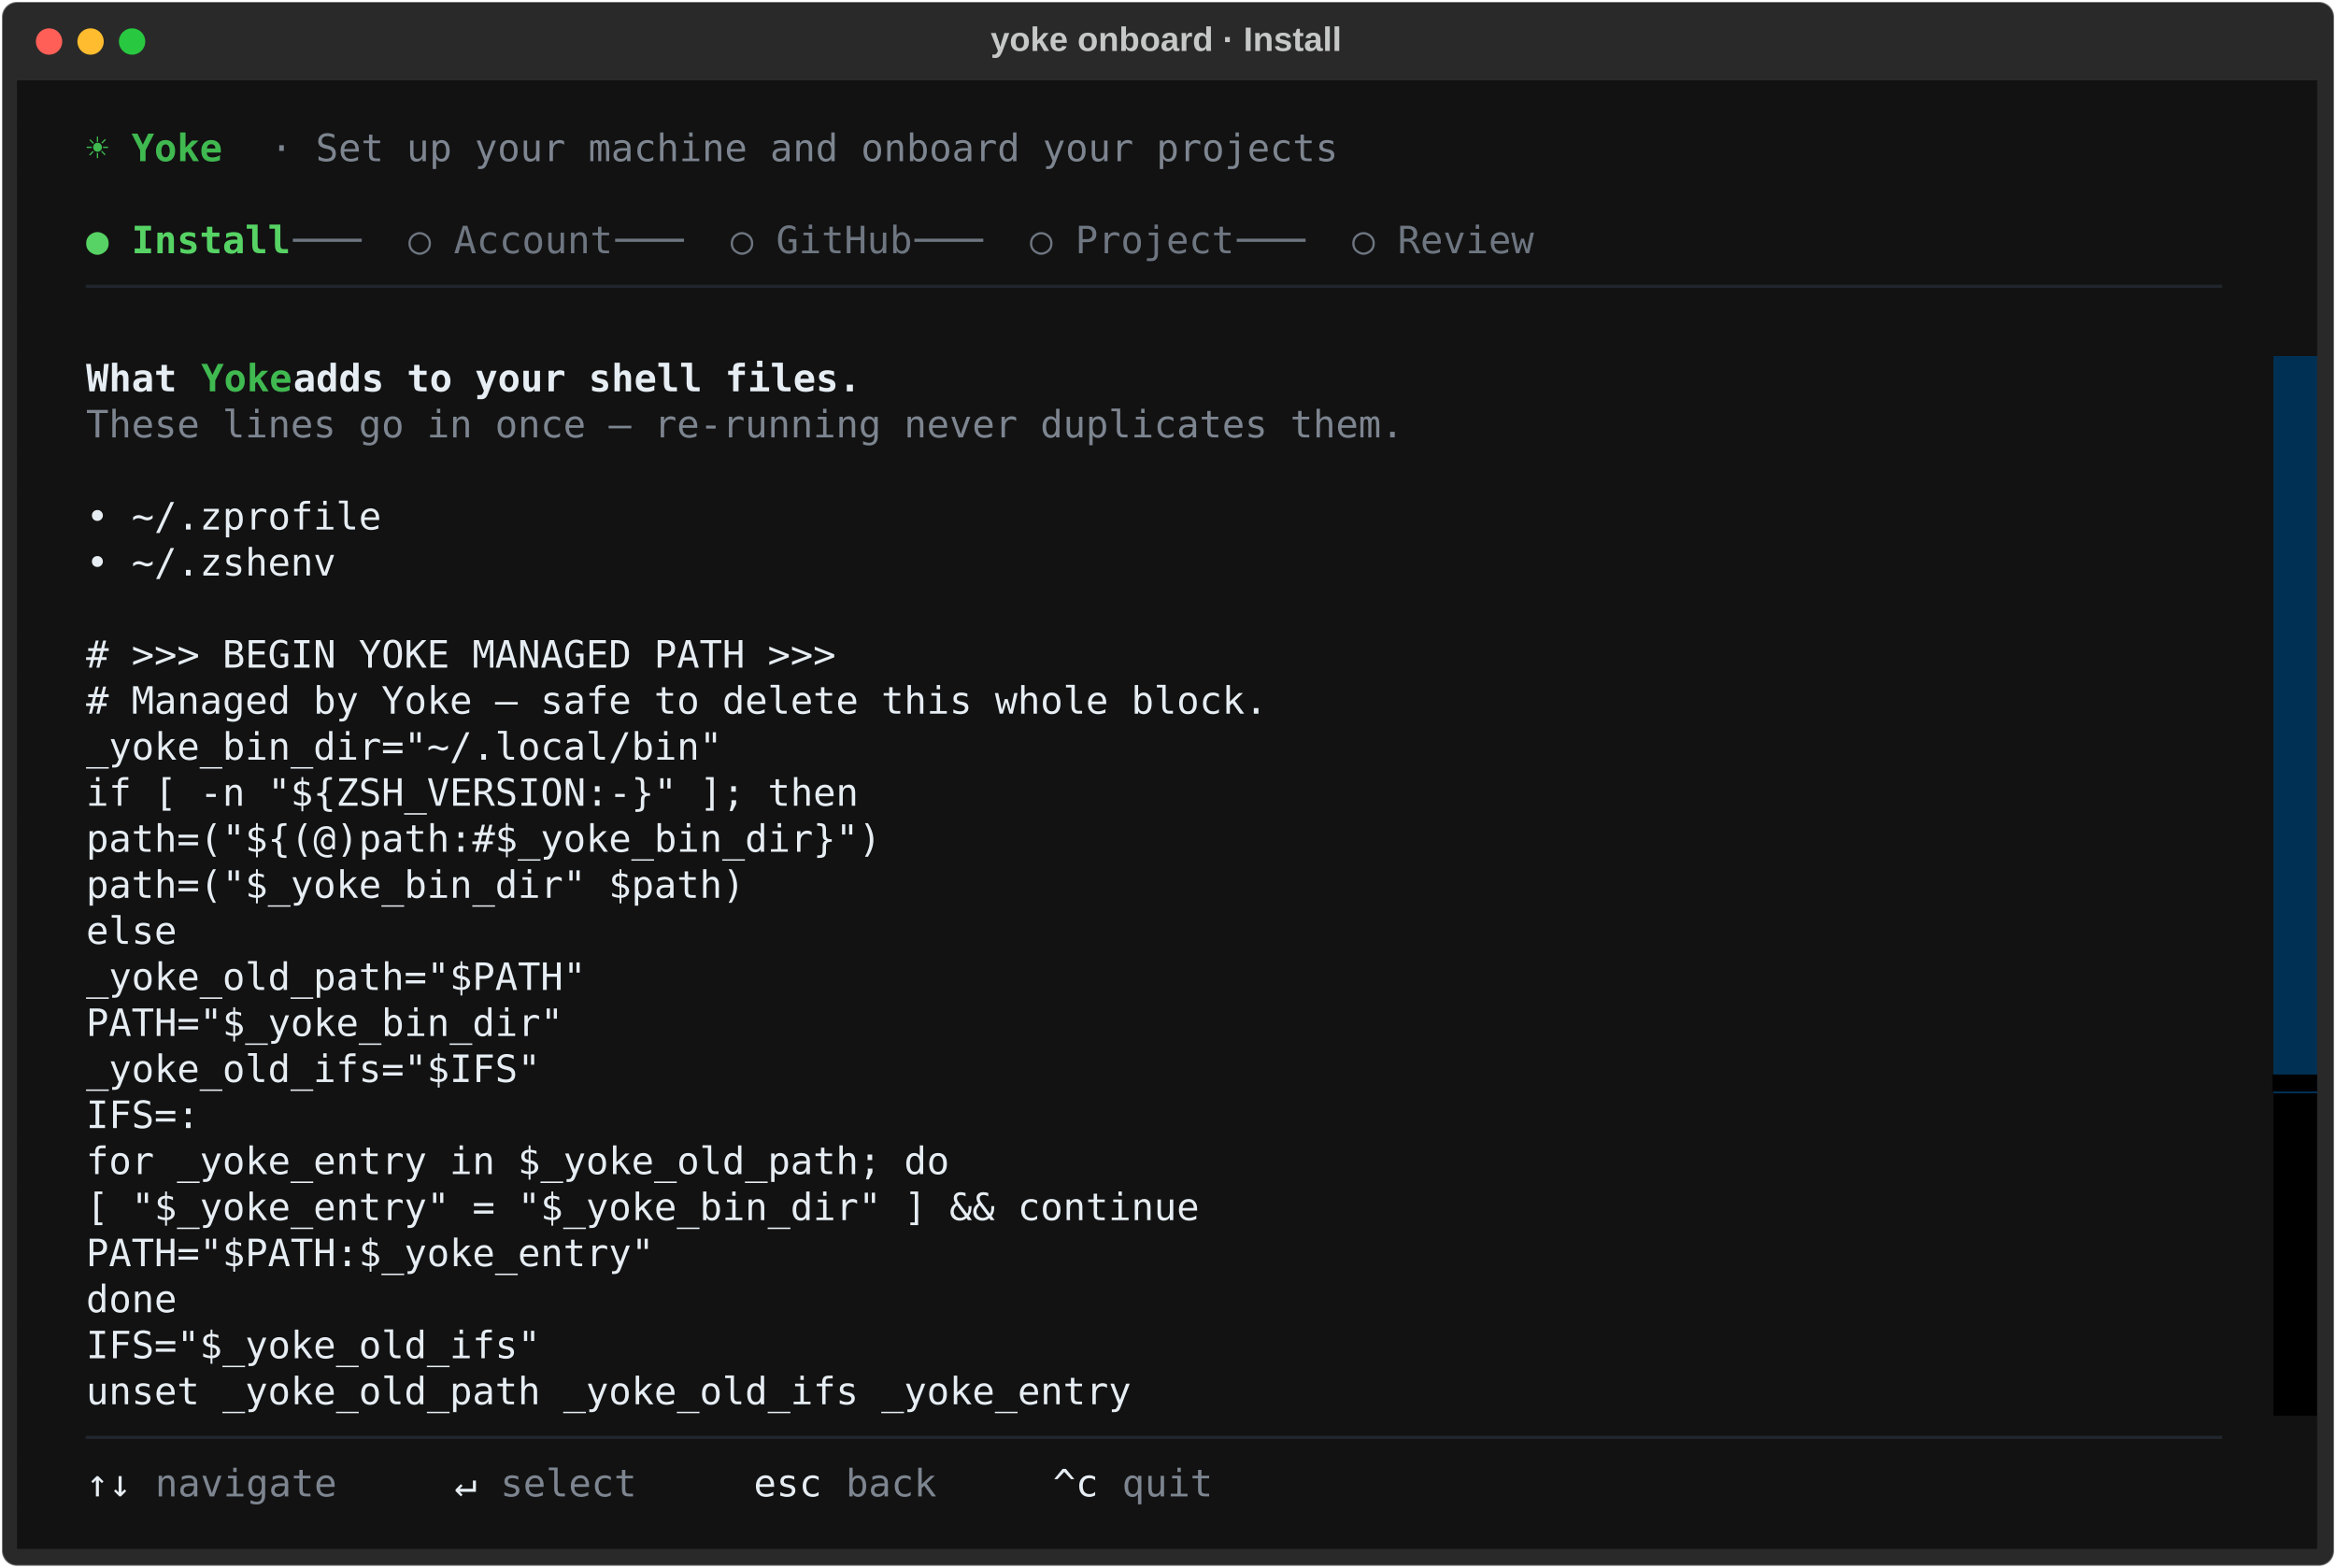
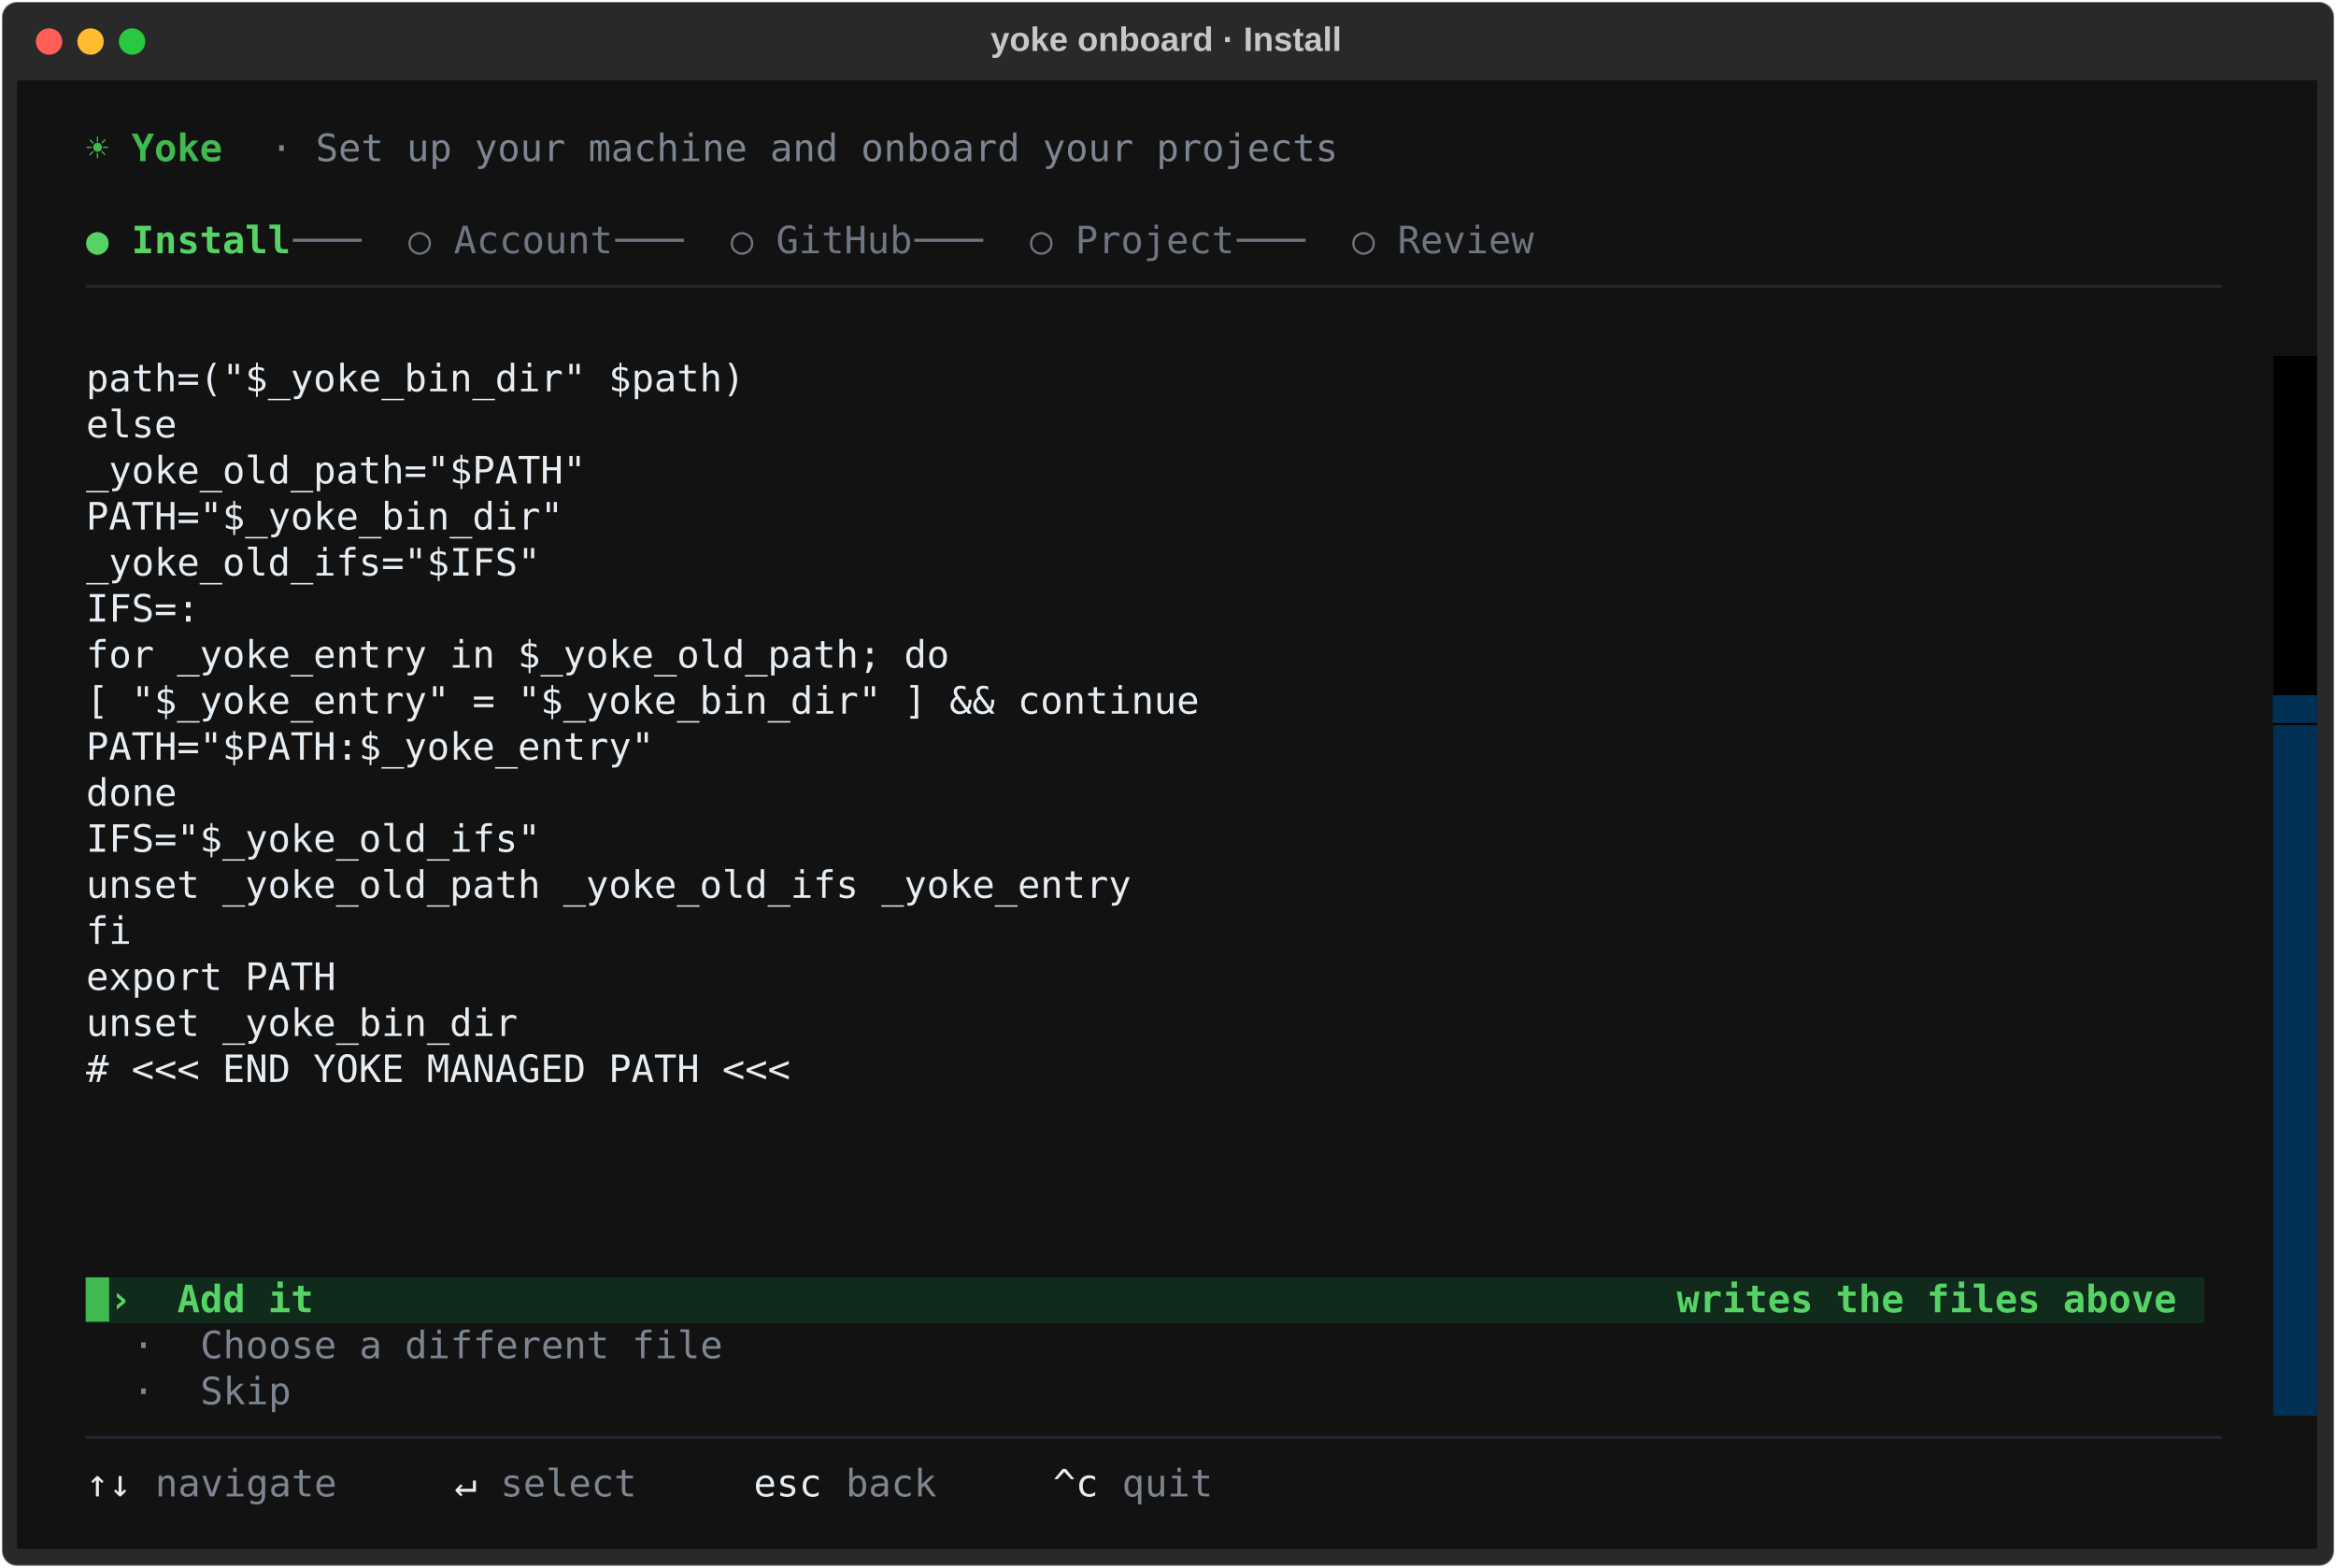
<svg xmlns="http://www.w3.org/2000/svg" class="rich-terminal" viewBox="0 0 1238 830.8">
  <style>

    @font-face {
        font-family: "Fira Code";
        src: local("FiraCode-Regular"),
                url("https://cdnjs.cloudflare.com/ajax/libs/firacode/{{VERSION}}/woff2/FiraCode-Regular.woff2") format("woff2"),
                url("https://cdnjs.cloudflare.com/ajax/libs/firacode/{{VERSION}}/woff/FiraCode-Regular.woff") format("woff");
        font-style: normal;
        font-weight: 400;
    }
    @font-face {
        font-family: "Fira Code";
        src: local("FiraCode-Bold"),
                url("https://cdnjs.cloudflare.com/ajax/libs/firacode/{{VERSION}}/woff2/FiraCode-Bold.woff2") format("woff2"),
                url("https://cdnjs.cloudflare.com/ajax/libs/firacode/{{VERSION}}/woff/FiraCode-Bold.woff") format("woff");
        font-style: bold;
        font-weight: 700;
    }

    .terminal-YOKE-matrix {
        font-family: Fira Code, monospace;
        font-size: 20px;
        line-height: 24.4px;
        font-variant-east-asian: full-width;
    }

    .terminal-YOKE-title {
        font-size: 18px;
        font-weight: bold;
        font-family: arial;
    }

    .terminal-YOKE-r1 { fill: #c5c8c6 }
.terminal-YOKE-r2 { fill: #3fb950;font-weight: bold }
.terminal-YOKE-r3 { fill: #e6edf3 }
.terminal-YOKE-r4 { fill: #7d8590 }
.terminal-YOKE-r5 { fill: #56d364;font-weight: bold }
.terminal-YOKE-r6 { fill: #6e7681 }
.terminal-YOKE-r7 { fill: #21262d }
- .terminal-YOKE-r8 { fill: #e6edf3;font-weight: bold }
+ .terminal-YOKE-r8 { fill: #003054 }
.terminal-YOKE-r9 { fill: #121212 }
- .terminal-YOKE-r10 { fill: #000000 }
+ .terminal-YOKE-r10 { fill: #e6edf3;font-weight: bold }
+ .terminal-YOKE-r11 { fill: #3fb950 }
+ .terminal-YOKE-r12 { fill: #00ff00 }
    </style>
  <defs>
    <clipPath id="terminal-YOKE-clip-terminal">
      <rect x="0" y="0" width="1219.0" height="779.8" />
    </clipPath>
    <clipPath id="terminal-YOKE-line-0">
      <rect x="0" y="1.5" width="1220" height="24.65" />
    </clipPath>
    <clipPath id="terminal-YOKE-line-1">
      <rect x="0" y="25.9" width="1220" height="24.65" />
    </clipPath>
    <clipPath id="terminal-YOKE-line-2">
      <rect x="0" y="50.3" width="1220" height="24.65" />
    </clipPath>
    <clipPath id="terminal-YOKE-line-3">
      <rect x="0" y="74.7" width="1220" height="24.65" />
    </clipPath>
    <clipPath id="terminal-YOKE-line-4">
      <rect x="0" y="99.1" width="1220" height="24.65" />
    </clipPath>
    <clipPath id="terminal-YOKE-line-5">
      <rect x="0" y="123.5" width="1220" height="24.65" />
    </clipPath>
    <clipPath id="terminal-YOKE-line-6">
      <rect x="0" y="147.9" width="1220" height="24.65" />
    </clipPath>
    <clipPath id="terminal-YOKE-line-7">
      <rect x="0" y="172.3" width="1220" height="24.65" />
    </clipPath>
    <clipPath id="terminal-YOKE-line-8">
      <rect x="0" y="196.7" width="1220" height="24.65" />
    </clipPath>
    <clipPath id="terminal-YOKE-line-9">
      <rect x="0" y="221.1" width="1220" height="24.65" />
    </clipPath>
    <clipPath id="terminal-YOKE-line-10">
      <rect x="0" y="245.5" width="1220" height="24.65" />
    </clipPath>
    <clipPath id="terminal-YOKE-line-11">
      <rect x="0" y="269.9" width="1220" height="24.65" />
    </clipPath>
    <clipPath id="terminal-YOKE-line-12">
      <rect x="0" y="294.3" width="1220" height="24.65" />
    </clipPath>
    <clipPath id="terminal-YOKE-line-13">
      <rect x="0" y="318.7" width="1220" height="24.65" />
    </clipPath>
    <clipPath id="terminal-YOKE-line-14">
      <rect x="0" y="343.1" width="1220" height="24.65" />
    </clipPath>
    <clipPath id="terminal-YOKE-line-15">
      <rect x="0" y="367.5" width="1220" height="24.65" />
    </clipPath>
    <clipPath id="terminal-YOKE-line-16">
      <rect x="0" y="391.9" width="1220" height="24.65" />
    </clipPath>
    <clipPath id="terminal-YOKE-line-17">
      <rect x="0" y="416.3" width="1220" height="24.65" />
    </clipPath>
    <clipPath id="terminal-YOKE-line-18">
      <rect x="0" y="440.7" width="1220" height="24.65" />
    </clipPath>
    <clipPath id="terminal-YOKE-line-19">
      <rect x="0" y="465.1" width="1220" height="24.65" />
    </clipPath>
    <clipPath id="terminal-YOKE-line-20">
      <rect x="0" y="489.5" width="1220" height="24.65" />
    </clipPath>
    <clipPath id="terminal-YOKE-line-21">
      <rect x="0" y="513.9" width="1220" height="24.65" />
    </clipPath>
    <clipPath id="terminal-YOKE-line-22">
      <rect x="0" y="538.3" width="1220" height="24.65" />
    </clipPath>
    <clipPath id="terminal-YOKE-line-23">
      <rect x="0" y="562.7" width="1220" height="24.65" />
    </clipPath>
    <clipPath id="terminal-YOKE-line-24">
      <rect x="0" y="587.1" width="1220" height="24.65" />
    </clipPath>
    <clipPath id="terminal-YOKE-line-25">
      <rect x="0" y="611.5" width="1220" height="24.65" />
    </clipPath>
    <clipPath id="terminal-YOKE-line-26">
      <rect x="0" y="635.9" width="1220" height="24.65" />
    </clipPath>
    <clipPath id="terminal-YOKE-line-27">
      <rect x="0" y="660.3" width="1220" height="24.65" />
    </clipPath>
    <clipPath id="terminal-YOKE-line-28">
      <rect x="0" y="684.7" width="1220" height="24.65" />
    </clipPath>
    <clipPath id="terminal-YOKE-line-29">
      <rect x="0" y="709.1" width="1220" height="24.65" />
    </clipPath>
    <clipPath id="terminal-YOKE-line-30">
      <rect x="0" y="733.5" width="1220" height="24.65" />
    </clipPath>
  </defs>
  <rect fill="#292929" stroke="rgba(255,255,255,0.35)" stroke-width="1" x="1" y="1" width="1236" height="828.8" rx="8" />
  <text class="terminal-YOKE-title" fill="#c5c8c6" text-anchor="middle" x="618" y="27">yoke onboard · Install</text>
  <g transform="translate(26,22)">
    <circle cx="0" cy="0" r="7" fill="#ff5f57" />
    <circle cx="22" cy="0" r="7" fill="#febc2e" />
    <circle cx="44" cy="0" r="7" fill="#28c840" />
  </g>
  <g transform="translate(9, 41)" clip-path="url(#terminal-YOKE-clip-terminal)">
    <rect fill="#121212" x="0" y="1.5" width="1220" height="24.65" shape-rendering="crispEdges" />
    <rect fill="#121212" x="0" y="25.9" width="36.6" height="24.65" shape-rendering="crispEdges" />
    <rect fill="#121212" x="36.6" y="25.9" width="73.2" height="24.65" shape-rendering="crispEdges" />
    <rect fill="#121212" x="109.8" y="25.9" width="24.4" height="24.65" shape-rendering="crispEdges" />
    <rect fill="#121212" x="134.2" y="25.9" width="573.4" height="24.65" shape-rendering="crispEdges" />
    <rect fill="#121212" x="707.6" y="25.9" width="512.4" height="24.65" shape-rendering="crispEdges" />
    <rect fill="#121212" x="0" y="50.3" width="1220" height="24.65" shape-rendering="crispEdges" />
    <rect fill="#121212" x="0" y="74.7" width="36.6" height="24.65" shape-rendering="crispEdges" />
    <rect fill="#121212" x="36.6" y="74.7" width="109.8" height="24.65" shape-rendering="crispEdges" />
    <rect fill="#121212" x="146.4" y="74.7" width="61" height="24.65" shape-rendering="crispEdges" />
    <rect fill="#121212" x="207.4" y="74.7" width="109.8" height="24.65" shape-rendering="crispEdges" />
    <rect fill="#121212" x="317.2" y="74.7" width="61" height="24.65" shape-rendering="crispEdges" />
    <rect fill="#121212" x="378.2" y="74.7" width="97.6" height="24.65" shape-rendering="crispEdges" />
    <rect fill="#121212" x="475.8" y="74.7" width="61" height="24.65" shape-rendering="crispEdges" />
    <rect fill="#121212" x="536.8" y="74.7" width="109.8" height="24.65" shape-rendering="crispEdges" />
    <rect fill="#121212" x="646.6" y="74.7" width="61" height="24.65" shape-rendering="crispEdges" />
    <rect fill="#121212" x="707.6" y="74.7" width="97.6" height="24.65" shape-rendering="crispEdges" />
    <rect fill="#121212" x="805.2" y="74.7" width="414.8" height="24.65" shape-rendering="crispEdges" />
    <rect fill="#121212" x="0" y="99.1" width="36.6" height="24.65" shape-rendering="crispEdges" />
    <rect fill="#121212" x="36.6" y="99.1" width="1146.8" height="24.65" shape-rendering="crispEdges" />
    <rect fill="#121212" x="1183.4" y="99.1" width="36.6" height="24.65" shape-rendering="crispEdges" />
    <rect fill="#121212" x="0" y="123.5" width="1220" height="24.65" shape-rendering="crispEdges" />
    <rect fill="#121212" x="0" y="147.9" width="36.6" height="24.65" shape-rendering="crispEdges" />
-     <rect fill="#121212" x="36.6" y="147.9" width="61" height="24.65" shape-rendering="crispEdges" />
-     <rect fill="#121212" x="97.6" y="147.9" width="48.8" height="24.65" shape-rendering="crispEdges" />
-     <rect fill="#121212" x="146.4" y="147.9" width="317.2" height="24.65" shape-rendering="crispEdges" />
-     <rect fill="#121212" x="463.6" y="147.9" width="732" height="24.65" shape-rendering="crispEdges" />
-     <rect fill="#003054" x="1195.6" y="147.9" width="24.4" height="24.65" shape-rendering="crispEdges" />
+     <rect fill="#121212" x="36.6" y="147.9" width="402.6" height="24.65" shape-rendering="crispEdges" />
+     <rect fill="#121212" x="439.2" y="147.9" width="756.4" height="24.65" shape-rendering="crispEdges" />
+     <rect fill="#000000" x="1195.6" y="147.9" width="24.4" height="24.65" shape-rendering="crispEdges" />
    <rect fill="#121212" x="0" y="172.3" width="36.6" height="24.65" shape-rendering="crispEdges" />
-     <rect fill="#121212" x="36.6" y="172.3" width="707.6" height="24.65" shape-rendering="crispEdges" />
-     <rect fill="#121212" x="744.2" y="172.3" width="414.8" height="24.65" shape-rendering="crispEdges" />
-     <rect fill="#121212" x="1159" y="172.3" width="36.6" height="24.65" shape-rendering="crispEdges" />
-     <rect fill="#003054" x="1195.6" y="172.3" width="24.4" height="24.65" shape-rendering="crispEdges" />
+     <rect fill="#121212" x="36.6" y="172.3" width="73.2" height="24.65" shape-rendering="crispEdges" />
+     <rect fill="#121212" x="109.8" y="172.3" width="1085.8" height="24.65" shape-rendering="crispEdges" />
+     <rect fill="#000000" x="1195.6" y="172.3" width="24.4" height="24.65" shape-rendering="crispEdges" />
    <rect fill="#121212" x="0" y="196.7" width="36.6" height="24.65" shape-rendering="crispEdges" />
-     <rect fill="#121212" x="36.6" y="196.7" width="0" height="24.65" shape-rendering="crispEdges" />
-     <rect fill="#121212" x="36.6" y="196.7" width="1159" height="24.65" shape-rendering="crispEdges" />
-     <rect fill="#003054" x="1195.6" y="196.7" width="24.4" height="24.65" shape-rendering="crispEdges" />
+     <rect fill="#121212" x="36.6" y="196.7" width="317.2" height="24.65" shape-rendering="crispEdges" />
+     <rect fill="#121212" x="353.8" y="196.7" width="841.8" height="24.65" shape-rendering="crispEdges" />
+     <rect fill="#000000" x="1195.6" y="196.7" width="24.4" height="24.65" shape-rendering="crispEdges" />
    <rect fill="#121212" x="0" y="221.1" width="36.6" height="24.65" shape-rendering="crispEdges" />
-     <rect fill="#121212" x="36.6" y="221.1" width="183" height="24.65" shape-rendering="crispEdges" />
-     <rect fill="#121212" x="219.6" y="221.1" width="976" height="24.65" shape-rendering="crispEdges" />
-     <rect fill="#003054" x="1195.6" y="221.1" width="24.4" height="24.65" shape-rendering="crispEdges" />
+     <rect fill="#121212" x="36.6" y="221.1" width="305" height="24.65" shape-rendering="crispEdges" />
+     <rect fill="#121212" x="341.6" y="221.1" width="854" height="24.65" shape-rendering="crispEdges" />
+     <rect fill="#000000" x="1195.6" y="221.1" width="24.4" height="24.65" shape-rendering="crispEdges" />
    <rect fill="#121212" x="0" y="245.5" width="36.6" height="24.65" shape-rendering="crispEdges" />
-     <rect fill="#121212" x="36.6" y="245.5" width="158.6" height="24.65" shape-rendering="crispEdges" />
-     <rect fill="#121212" x="195.2" y="245.5" width="1000.4" height="24.65" shape-rendering="crispEdges" />
-     <rect fill="#003054" x="1195.6" y="245.5" width="24.4" height="24.65" shape-rendering="crispEdges" />
+     <rect fill="#121212" x="36.6" y="245.5" width="292.8" height="24.65" shape-rendering="crispEdges" />
+     <rect fill="#121212" x="329.4" y="245.5" width="866.2" height="24.65" shape-rendering="crispEdges" />
+     <rect fill="#000000" x="1195.6" y="245.5" width="24.4" height="24.65" shape-rendering="crispEdges" />
    <rect fill="#121212" x="0" y="269.9" width="36.6" height="24.65" shape-rendering="crispEdges" />
-     <rect fill="#121212" x="36.6" y="269.9" width="0" height="24.65" shape-rendering="crispEdges" />
-     <rect fill="#121212" x="36.6" y="269.9" width="1159" height="24.65" shape-rendering="crispEdges" />
-     <rect fill="#003054" x="1195.6" y="269.9" width="24.4" height="24.65" shape-rendering="crispEdges" />
+     <rect fill="#121212" x="36.6" y="269.9" width="109.8" height="24.65" shape-rendering="crispEdges" />
+     <rect fill="#121212" x="146.4" y="269.9" width="1049.2" height="24.65" shape-rendering="crispEdges" />
+     <rect fill="#000000" x="1195.6" y="269.9" width="24.4" height="24.65" shape-rendering="crispEdges" />
    <rect fill="#121212" x="0" y="294.3" width="36.6" height="24.65" shape-rendering="crispEdges" />
-     <rect fill="#121212" x="36.6" y="294.3" width="427" height="24.65" shape-rendering="crispEdges" />
-     <rect fill="#121212" x="463.6" y="294.3" width="732" height="24.65" shape-rendering="crispEdges" />
-     <rect fill="#003054" x="1195.6" y="294.3" width="24.4" height="24.65" shape-rendering="crispEdges" />
+     <rect fill="#121212" x="36.6" y="294.3" width="512.4" height="24.65" shape-rendering="crispEdges" />
+     <rect fill="#121212" x="549" y="294.3" width="646.6" height="24.65" shape-rendering="crispEdges" />
+     <rect fill="#000000" x="1195.6" y="294.3" width="24.4" height="24.65" shape-rendering="crispEdges" />
    <rect fill="#121212" x="0" y="318.7" width="36.6" height="24.65" shape-rendering="crispEdges" />
-     <rect fill="#121212" x="36.6" y="318.7" width="658.8" height="24.65" shape-rendering="crispEdges" />
-     <rect fill="#121212" x="695.4" y="318.7" width="500.2" height="24.65" shape-rendering="crispEdges" />
-     <rect fill="#003054" x="1195.6" y="318.7" width="24.4" height="24.65" shape-rendering="crispEdges" />
+     <rect fill="#121212" x="36.6" y="318.7" width="671" height="24.65" shape-rendering="crispEdges" />
+     <rect fill="#121212" x="707.6" y="318.7" width="488" height="24.65" shape-rendering="crispEdges" />
+     <rect fill="#000000" x="1195.6" y="318.7" width="24.4" height="24.65" shape-rendering="crispEdges" />
    <rect fill="#121212" x="0" y="343.1" width="36.6" height="24.65" shape-rendering="crispEdges" />
-     <rect fill="#121212" x="36.6" y="343.1" width="366" height="24.65" shape-rendering="crispEdges" />
-     <rect fill="#121212" x="402.6" y="343.1" width="793" height="24.65" shape-rendering="crispEdges" />
+     <rect fill="#121212" x="36.6" y="343.1" width="378.2" height="24.65" shape-rendering="crispEdges" />
+     <rect fill="#121212" x="414.8" y="343.1" width="780.8" height="24.65" shape-rendering="crispEdges" />
    <rect fill="#003054" x="1195.6" y="343.1" width="24.4" height="24.65" shape-rendering="crispEdges" />
    <rect fill="#121212" x="0" y="367.5" width="36.6" height="24.65" shape-rendering="crispEdges" />
-     <rect fill="#121212" x="36.6" y="367.5" width="439.2" height="24.65" shape-rendering="crispEdges" />
-     <rect fill="#121212" x="475.8" y="367.5" width="719.8" height="24.65" shape-rendering="crispEdges" />
+     <rect fill="#121212" x="36.6" y="367.5" width="97.6" height="24.65" shape-rendering="crispEdges" />
+     <rect fill="#121212" x="134.2" y="367.5" width="1061.4" height="24.65" shape-rendering="crispEdges" />
    <rect fill="#003054" x="1195.6" y="367.5" width="24.4" height="24.65" shape-rendering="crispEdges" />
    <rect fill="#121212" x="0" y="391.9" width="36.6" height="24.65" shape-rendering="crispEdges" />
-     <rect fill="#121212" x="36.6" y="391.9" width="475.8" height="24.65" shape-rendering="crispEdges" />
-     <rect fill="#121212" x="512.4" y="391.9" width="683.2" height="24.65" shape-rendering="crispEdges" />
+     <rect fill="#121212" x="36.6" y="391.9" width="292.8" height="24.65" shape-rendering="crispEdges" />
+     <rect fill="#121212" x="329.4" y="391.9" width="866.2" height="24.65" shape-rendering="crispEdges" />
    <rect fill="#003054" x="1195.6" y="391.9" width="24.4" height="24.65" shape-rendering="crispEdges" />
    <rect fill="#121212" x="0" y="416.3" width="36.6" height="24.65" shape-rendering="crispEdges" />
-     <rect fill="#121212" x="36.6" y="416.3" width="402.6" height="24.65" shape-rendering="crispEdges" />
-     <rect fill="#121212" x="439.2" y="416.3" width="756.4" height="24.65" shape-rendering="crispEdges" />
+     <rect fill="#121212" x="36.6" y="416.3" width="610" height="24.65" shape-rendering="crispEdges" />
+     <rect fill="#121212" x="646.6" y="416.3" width="549" height="24.65" shape-rendering="crispEdges" />
    <rect fill="#003054" x="1195.6" y="416.3" width="24.4" height="24.65" shape-rendering="crispEdges" />
    <rect fill="#121212" x="0" y="440.7" width="36.6" height="24.65" shape-rendering="crispEdges" />
-     <rect fill="#121212" x="36.6" y="440.7" width="73.2" height="24.65" shape-rendering="crispEdges" />
-     <rect fill="#121212" x="109.8" y="440.7" width="1085.8" height="24.65" shape-rendering="crispEdges" />
+     <rect fill="#121212" x="36.6" y="440.7" width="48.8" height="24.65" shape-rendering="crispEdges" />
+     <rect fill="#121212" x="85.4" y="440.7" width="1110.2" height="24.65" shape-rendering="crispEdges" />
    <rect fill="#003054" x="1195.6" y="440.7" width="24.4" height="24.65" shape-rendering="crispEdges" />
    <rect fill="#121212" x="0" y="465.1" width="36.6" height="24.65" shape-rendering="crispEdges" />
-     <rect fill="#121212" x="36.6" y="465.1" width="317.2" height="24.65" shape-rendering="crispEdges" />
-     <rect fill="#121212" x="353.8" y="465.1" width="841.8" height="24.65" shape-rendering="crispEdges" />
+     <rect fill="#121212" x="36.6" y="465.1" width="158.6" height="24.65" shape-rendering="crispEdges" />
+     <rect fill="#121212" x="195.2" y="465.1" width="1000.4" height="24.65" shape-rendering="crispEdges" />
    <rect fill="#003054" x="1195.6" y="465.1" width="24.4" height="24.65" shape-rendering="crispEdges" />
    <rect fill="#121212" x="0" y="489.5" width="36.6" height="24.65" shape-rendering="crispEdges" />
-     <rect fill="#121212" x="36.6" y="489.5" width="305" height="24.65" shape-rendering="crispEdges" />
-     <rect fill="#121212" x="341.6" y="489.5" width="854" height="24.65" shape-rendering="crispEdges" />
+     <rect fill="#121212" x="36.6" y="489.5" width="256.2" height="24.65" shape-rendering="crispEdges" />
+     <rect fill="#121212" x="292.8" y="489.5" width="902.8" height="24.65" shape-rendering="crispEdges" />
    <rect fill="#003054" x="1195.6" y="489.5" width="24.4" height="24.65" shape-rendering="crispEdges" />
    <rect fill="#121212" x="0" y="513.9" width="36.6" height="24.65" shape-rendering="crispEdges" />
-     <rect fill="#121212" x="36.6" y="513.9" width="292.8" height="24.65" shape-rendering="crispEdges" />
-     <rect fill="#121212" x="329.4" y="513.9" width="866.2" height="24.65" shape-rendering="crispEdges" />
+     <rect fill="#121212" x="36.6" y="513.9" width="402.6" height="24.65" shape-rendering="crispEdges" />
+     <rect fill="#121212" x="439.2" y="513.9" width="756.4" height="24.65" shape-rendering="crispEdges" />
    <rect fill="#003054" x="1195.6" y="513.9" width="24.4" height="24.65" shape-rendering="crispEdges" />
    <rect fill="#121212" x="0" y="538.3" width="36.6" height="24.65" shape-rendering="crispEdges" />
-     <rect fill="#121212" x="36.6" y="538.3" width="109.8" height="24.65" shape-rendering="crispEdges" />
-     <rect fill="#121212" x="146.4" y="538.3" width="1049.2" height="24.65" shape-rendering="crispEdges" />
-     <rect fill="#000000" x="1195.6" y="538.3" width="24.4" height="24.65" shape-rendering="crispEdges" />
+     <rect fill="#121212" x="36.6" y="538.3" width="0" height="24.65" shape-rendering="crispEdges" />
+     <rect fill="#121212" x="36.6" y="538.3" width="1159" height="24.65" shape-rendering="crispEdges" />
+     <rect fill="#003054" x="1195.6" y="538.3" width="24.4" height="24.65" shape-rendering="crispEdges" />
    <rect fill="#121212" x="0" y="562.7" width="36.6" height="24.65" shape-rendering="crispEdges" />
-     <rect fill="#121212" x="36.6" y="562.7" width="512.4" height="24.65" shape-rendering="crispEdges" />
-     <rect fill="#121212" x="549" y="562.7" width="646.6" height="24.65" shape-rendering="crispEdges" />
-     <rect fill="#000000" x="1195.6" y="562.7" width="24.4" height="24.65" shape-rendering="crispEdges" />
+     <rect fill="#121212" x="36.6" y="562.7" width="0" height="24.65" shape-rendering="crispEdges" />
+     <rect fill="#121212" x="36.6" y="562.7" width="1159" height="24.65" shape-rendering="crispEdges" />
+     <rect fill="#003054" x="1195.6" y="562.7" width="24.4" height="24.65" shape-rendering="crispEdges" />
    <rect fill="#121212" x="0" y="587.1" width="36.6" height="24.65" shape-rendering="crispEdges" />
-     <rect fill="#121212" x="36.6" y="587.1" width="671" height="24.65" shape-rendering="crispEdges" />
-     <rect fill="#121212" x="707.6" y="587.1" width="488" height="24.65" shape-rendering="crispEdges" />
-     <rect fill="#000000" x="1195.6" y="587.1" width="24.4" height="24.65" shape-rendering="crispEdges" />
+     <rect fill="#121212" x="36.6" y="587.1" width="0" height="24.65" shape-rendering="crispEdges" />
+     <rect fill="#121212" x="36.6" y="587.1" width="1122.4" height="24.65" shape-rendering="crispEdges" />
+     <rect fill="#121212" x="1159" y="587.1" width="36.6" height="24.65" shape-rendering="crispEdges" />
+     <rect fill="#003054" x="1195.6" y="587.1" width="24.4" height="24.65" shape-rendering="crispEdges" />
    <rect fill="#121212" x="0" y="611.5" width="36.6" height="24.65" shape-rendering="crispEdges" />
-     <rect fill="#121212" x="36.6" y="611.5" width="378.2" height="24.65" shape-rendering="crispEdges" />
-     <rect fill="#121212" x="414.8" y="611.5" width="780.8" height="24.65" shape-rendering="crispEdges" />
-     <rect fill="#000000" x="1195.6" y="611.5" width="24.4" height="24.65" shape-rendering="crispEdges" />
+     <rect fill="#121212" x="36.6" y="611.5" width="0" height="24.65" shape-rendering="crispEdges" />
+     <rect fill="#121212" x="36.6" y="611.5" width="1159" height="24.65" shape-rendering="crispEdges" />
+     <rect fill="#003054" x="1195.6" y="611.5" width="24.4" height="24.65" shape-rendering="crispEdges" />
    <rect fill="#121212" x="0" y="635.9" width="36.6" height="24.65" shape-rendering="crispEdges" />
-     <rect fill="#121212" x="36.6" y="635.9" width="97.6" height="24.65" shape-rendering="crispEdges" />
-     <rect fill="#121212" x="134.2" y="635.9" width="1061.4" height="24.65" shape-rendering="crispEdges" />
-     <rect fill="#000000" x="1195.6" y="635.9" width="24.4" height="24.65" shape-rendering="crispEdges" />
+     <rect fill="#102a1c" x="36.6" y="635.9" width="12.2" height="24.65" shape-rendering="crispEdges" />
+     <rect fill="#102a1c" x="48.8" y="635.9" width="1110.2" height="24.65" shape-rendering="crispEdges" />
+     <rect fill="#121212" x="1159" y="635.9" width="36.6" height="24.65" shape-rendering="crispEdges" />
+     <rect fill="#003054" x="1195.6" y="635.9" width="24.4" height="24.65" shape-rendering="crispEdges" />
    <rect fill="#121212" x="0" y="660.3" width="36.6" height="24.65" shape-rendering="crispEdges" />
-     <rect fill="#121212" x="36.6" y="660.3" width="292.8" height="24.65" shape-rendering="crispEdges" />
-     <rect fill="#121212" x="329.4" y="660.3" width="866.2" height="24.65" shape-rendering="crispEdges" />
-     <rect fill="#000000" x="1195.6" y="660.3" width="24.4" height="24.65" shape-rendering="crispEdges" />
+     <rect fill="#121212" x="36.6" y="660.3" width="12.2" height="24.65" shape-rendering="crispEdges" />
+     <rect fill="#121212" x="48.8" y="660.3" width="12.2" height="24.65" shape-rendering="crispEdges" />
+     <rect fill="#121212" x="61" y="660.3" width="1098" height="24.65" shape-rendering="crispEdges" />
+     <rect fill="#121212" x="1159" y="660.3" width="36.6" height="24.65" shape-rendering="crispEdges" />
+     <rect fill="#003054" x="1195.6" y="660.3" width="24.4" height="24.65" shape-rendering="crispEdges" />
    <rect fill="#121212" x="0" y="684.7" width="36.6" height="24.65" shape-rendering="crispEdges" />
-     <rect fill="#121212" x="36.6" y="684.7" width="610" height="24.65" shape-rendering="crispEdges" />
-     <rect fill="#121212" x="646.6" y="684.7" width="549" height="24.65" shape-rendering="crispEdges" />
-     <rect fill="#000000" x="1195.6" y="684.7" width="24.4" height="24.65" shape-rendering="crispEdges" />
+     <rect fill="#121212" x="36.6" y="684.7" width="12.2" height="24.65" shape-rendering="crispEdges" />
+     <rect fill="#121212" x="48.8" y="684.7" width="12.2" height="24.65" shape-rendering="crispEdges" />
+     <rect fill="#121212" x="61" y="684.7" width="1098" height="24.65" shape-rendering="crispEdges" />
+     <rect fill="#121212" x="1159" y="684.7" width="36.6" height="24.65" shape-rendering="crispEdges" />
+     <rect fill="#003054" x="1195.6" y="684.7" width="24.4" height="24.65" shape-rendering="crispEdges" />
    <rect fill="#121212" x="0" y="709.1" width="36.6" height="24.65" shape-rendering="crispEdges" />
    <rect fill="#121212" x="36.6" y="709.1" width="1146.8" height="24.65" shape-rendering="crispEdges" />
    <rect fill="#121212" x="1183.4" y="709.1" width="36.6" height="24.65" shape-rendering="crispEdges" />
    <rect fill="#121212" x="0" y="733.5" width="36.6" height="24.65" shape-rendering="crispEdges" />
    <rect fill="#121212" x="36.6" y="733.5" width="24.4" height="24.65" shape-rendering="crispEdges" />
    <rect fill="#121212" x="61" y="733.5" width="12.2" height="24.65" shape-rendering="crispEdges" />
    <rect fill="#121212" x="73.2" y="733.5" width="97.6" height="24.65" shape-rendering="crispEdges" />
    <rect fill="#121212" x="170.8" y="733.5" width="61" height="24.65" shape-rendering="crispEdges" />
    <rect fill="#121212" x="231.8" y="733.5" width="12.2" height="24.65" shape-rendering="crispEdges" />
    <rect fill="#121212" x="244" y="733.5" width="12.2" height="24.65" shape-rendering="crispEdges" />
    <rect fill="#121212" x="256.2" y="733.5" width="73.2" height="24.65" shape-rendering="crispEdges" />
    <rect fill="#121212" x="329.4" y="733.5" width="61" height="24.65" shape-rendering="crispEdges" />
    <rect fill="#121212" x="390.4" y="733.5" width="36.6" height="24.65" shape-rendering="crispEdges" />
    <rect fill="#121212" x="427" y="733.5" width="12.2" height="24.65" shape-rendering="crispEdges" />
    <rect fill="#121212" x="439.2" y="733.5" width="48.8" height="24.65" shape-rendering="crispEdges" />
    <rect fill="#121212" x="488" y="733.5" width="61" height="24.65" shape-rendering="crispEdges" />
    <rect fill="#121212" x="549" y="733.5" width="24.4" height="24.65" shape-rendering="crispEdges" />
    <rect fill="#121212" x="573.4" y="733.5" width="12.2" height="24.65" shape-rendering="crispEdges" />
    <rect fill="#121212" x="585.6" y="733.5" width="48.8" height="24.65" shape-rendering="crispEdges" />
    <rect fill="#121212" x="634.4" y="733.5" width="585.6" height="24.65" shape-rendering="crispEdges" />
    <rect fill="#121212" x="0" y="757.9" width="1220" height="24.65" shape-rendering="crispEdges" />
    <g class="terminal-YOKE-matrix">
      <text class="terminal-YOKE-r1" x="1220" y="20" textLength="12.2" clip-path="url(#terminal-YOKE-line-0)">
</text>
      <text class="terminal-YOKE-r2" x="36.6" y="44.4" textLength="73.2" clip-path="url(#terminal-YOKE-line-1)">☀ Yoke</text>
      <text class="terminal-YOKE-r4" x="134.2" y="44.4" textLength="573.4" clip-path="url(#terminal-YOKE-line-1)">· Set up your machine and onboard your projects</text>
      <text class="terminal-YOKE-r1" x="1220" y="44.4" textLength="12.2" clip-path="url(#terminal-YOKE-line-1)">
</text>
      <text class="terminal-YOKE-r1" x="1220" y="68.8" textLength="12.2" clip-path="url(#terminal-YOKE-line-2)">
</text>
      <text class="terminal-YOKE-r5" x="36.6" y="93.2" textLength="109.8" clip-path="url(#terminal-YOKE-line-3)">● Install</text>
      <text class="terminal-YOKE-r6" x="146.4" y="93.2" textLength="61" clip-path="url(#terminal-YOKE-line-3)"> ─── </text>
      <text class="terminal-YOKE-r6" x="207.4" y="93.2" textLength="109.8" clip-path="url(#terminal-YOKE-line-3)">○ Account</text>
      <text class="terminal-YOKE-r6" x="317.2" y="93.2" textLength="61" clip-path="url(#terminal-YOKE-line-3)"> ─── </text>
      <text class="terminal-YOKE-r6" x="378.2" y="93.2" textLength="97.6" clip-path="url(#terminal-YOKE-line-3)">○ GitHub</text>
      <text class="terminal-YOKE-r6" x="475.8" y="93.2" textLength="61" clip-path="url(#terminal-YOKE-line-3)"> ─── </text>
      <text class="terminal-YOKE-r6" x="536.8" y="93.2" textLength="109.8" clip-path="url(#terminal-YOKE-line-3)">○ Project</text>
      <text class="terminal-YOKE-r6" x="646.6" y="93.2" textLength="61" clip-path="url(#terminal-YOKE-line-3)"> ─── </text>
      <text class="terminal-YOKE-r6" x="707.6" y="93.2" textLength="97.6" clip-path="url(#terminal-YOKE-line-3)">○ Review</text>
      <text class="terminal-YOKE-r1" x="1220" y="93.2" textLength="12.2" clip-path="url(#terminal-YOKE-line-3)">
</text>
      <text class="terminal-YOKE-r7" x="36.6" y="117.6" textLength="1146.8" clip-path="url(#terminal-YOKE-line-4)">──────────────────────────────────────────────────────────────────────────────────────────────</text>
      <text class="terminal-YOKE-r1" x="1220" y="117.6" textLength="12.2" clip-path="url(#terminal-YOKE-line-4)">
</text>
      <text class="terminal-YOKE-r1" x="1220" y="142" textLength="12.2" clip-path="url(#terminal-YOKE-line-5)">
</text>
-       <text class="terminal-YOKE-r8" x="36.6" y="166.4" textLength="61" clip-path="url(#terminal-YOKE-line-6)">What </text>
-       <text class="terminal-YOKE-r2" x="97.6" y="166.4" textLength="48.8" clip-path="url(#terminal-YOKE-line-6)">Yoke</text>
-       <text class="terminal-YOKE-r8" x="146.4" y="166.4" textLength="317.2" clip-path="url(#terminal-YOKE-line-6)"> adds to your shell files.</text>
+       <text class="terminal-YOKE-r3" x="36.6" y="166.4" textLength="402.6" clip-path="url(#terminal-YOKE-line-6)">    path=("$_yoke_bin_dir" $path)</text>
      <text class="terminal-YOKE-r1" x="1220" y="166.4" textLength="12.2" clip-path="url(#terminal-YOKE-line-6)">
</text>
-       <text class="terminal-YOKE-r4" x="36.6" y="190.8" textLength="707.6" clip-path="url(#terminal-YOKE-line-7)">These lines go in once — re-running never duplicates them.</text>
+       <text class="terminal-YOKE-r3" x="36.6" y="190.8" textLength="73.2" clip-path="url(#terminal-YOKE-line-7)">  else</text>
      <text class="terminal-YOKE-r1" x="1220" y="190.8" textLength="12.2" clip-path="url(#terminal-YOKE-line-7)">
</text>
+       <text class="terminal-YOKE-r3" x="36.6" y="215.2" textLength="317.2" clip-path="url(#terminal-YOKE-line-8)">    _yoke_old_path="$PATH"</text>
      <text class="terminal-YOKE-r1" x="1220" y="215.2" textLength="12.2" clip-path="url(#terminal-YOKE-line-8)">
</text>
-       <text class="terminal-YOKE-r3" x="36.6" y="239.6" textLength="183" clip-path="url(#terminal-YOKE-line-9)">  • ~/.zprofile</text>
+       <text class="terminal-YOKE-r3" x="36.6" y="239.6" textLength="305" clip-path="url(#terminal-YOKE-line-9)">    PATH="$_yoke_bin_dir"</text>
      <text class="terminal-YOKE-r1" x="1220" y="239.6" textLength="12.2" clip-path="url(#terminal-YOKE-line-9)">
</text>
-       <text class="terminal-YOKE-r3" x="36.6" y="264" textLength="158.6" clip-path="url(#terminal-YOKE-line-10)">  • ~/.zshenv</text>
+       <text class="terminal-YOKE-r3" x="36.6" y="264" textLength="292.8" clip-path="url(#terminal-YOKE-line-10)">    _yoke_old_ifs="$IFS"</text>
      <text class="terminal-YOKE-r1" x="1220" y="264" textLength="12.2" clip-path="url(#terminal-YOKE-line-10)">
</text>
+       <text class="terminal-YOKE-r3" x="36.6" y="288.4" textLength="109.8" clip-path="url(#terminal-YOKE-line-11)">    IFS=:</text>
      <text class="terminal-YOKE-r1" x="1220" y="288.4" textLength="12.2" clip-path="url(#terminal-YOKE-line-11)">
</text>
-       <text class="terminal-YOKE-r3" x="36.6" y="312.8" textLength="427" clip-path="url(#terminal-YOKE-line-12)">  # &gt;&gt;&gt; BEGIN YOKE MANAGED PATH &gt;&gt;&gt;</text>
+       <text class="terminal-YOKE-r3" x="36.6" y="312.8" textLength="512.4" clip-path="url(#terminal-YOKE-line-12)">    for _yoke_entry in $_yoke_old_path; do</text>
      <text class="terminal-YOKE-r1" x="1220" y="312.8" textLength="12.2" clip-path="url(#terminal-YOKE-line-12)">
</text>
-       <text class="terminal-YOKE-r3" x="36.6" y="337.2" textLength="658.8" clip-path="url(#terminal-YOKE-line-13)">  # Managed by Yoke — safe to delete this whole block.</text>
+       <text class="terminal-YOKE-r3" x="36.6" y="337.2" textLength="671" clip-path="url(#terminal-YOKE-line-13)">      [ "$_yoke_entry" = "$_yoke_bin_dir" ] &amp;&amp; continue</text>
+       <text class="terminal-YOKE-r8" x="1195.6" y="337.2" textLength="24.4" clip-path="url(#terminal-YOKE-line-13)">▅▅</text>
      <text class="terminal-YOKE-r1" x="1220" y="337.2" textLength="12.2" clip-path="url(#terminal-YOKE-line-13)">
</text>
-       <text class="terminal-YOKE-r3" x="36.6" y="361.6" textLength="366" clip-path="url(#terminal-YOKE-line-14)">  _yoke_bin_dir="~/.local/bin"</text>
+       <text class="terminal-YOKE-r3" x="36.6" y="361.6" textLength="378.2" clip-path="url(#terminal-YOKE-line-14)">      PATH="$PATH:$_yoke_entry"</text>
      <text class="terminal-YOKE-r1" x="1220" y="361.6" textLength="12.2" clip-path="url(#terminal-YOKE-line-14)">
</text>
-       <text class="terminal-YOKE-r3" x="36.6" y="386" textLength="439.2" clip-path="url(#terminal-YOKE-line-15)">  if [ -n "${ZSH_VERSION:-}" ]; then</text>
+       <text class="terminal-YOKE-r3" x="36.6" y="386" textLength="97.6" clip-path="url(#terminal-YOKE-line-15)">    done</text>
      <text class="terminal-YOKE-r1" x="1220" y="386" textLength="12.2" clip-path="url(#terminal-YOKE-line-15)">
</text>
-       <text class="terminal-YOKE-r3" x="36.6" y="410.4" textLength="475.8" clip-path="url(#terminal-YOKE-line-16)">    path=("${(@)path:#$_yoke_bin_dir}")</text>
+       <text class="terminal-YOKE-r3" x="36.6" y="410.4" textLength="292.8" clip-path="url(#terminal-YOKE-line-16)">    IFS="$_yoke_old_ifs"</text>
      <text class="terminal-YOKE-r1" x="1220" y="410.4" textLength="12.2" clip-path="url(#terminal-YOKE-line-16)">
</text>
-       <text class="terminal-YOKE-r3" x="36.6" y="434.8" textLength="402.6" clip-path="url(#terminal-YOKE-line-17)">    path=("$_yoke_bin_dir" $path)</text>
+       <text class="terminal-YOKE-r3" x="36.6" y="434.8" textLength="610" clip-path="url(#terminal-YOKE-line-17)">    unset _yoke_old_path _yoke_old_ifs _yoke_entry</text>
      <text class="terminal-YOKE-r1" x="1220" y="434.8" textLength="12.2" clip-path="url(#terminal-YOKE-line-17)">
</text>
-       <text class="terminal-YOKE-r3" x="36.6" y="459.2" textLength="73.2" clip-path="url(#terminal-YOKE-line-18)">  else</text>
+       <text class="terminal-YOKE-r3" x="36.6" y="459.2" textLength="48.8" clip-path="url(#terminal-YOKE-line-18)">  fi</text>
      <text class="terminal-YOKE-r1" x="1220" y="459.2" textLength="12.2" clip-path="url(#terminal-YOKE-line-18)">
</text>
-       <text class="terminal-YOKE-r3" x="36.6" y="483.6" textLength="317.2" clip-path="url(#terminal-YOKE-line-19)">    _yoke_old_path="$PATH"</text>
+       <text class="terminal-YOKE-r3" x="36.6" y="483.6" textLength="158.6" clip-path="url(#terminal-YOKE-line-19)">  export PATH</text>
      <text class="terminal-YOKE-r1" x="1220" y="483.6" textLength="12.2" clip-path="url(#terminal-YOKE-line-19)">
</text>
-       <text class="terminal-YOKE-r3" x="36.6" y="508" textLength="305" clip-path="url(#terminal-YOKE-line-20)">    PATH="$_yoke_bin_dir"</text>
+       <text class="terminal-YOKE-r3" x="36.6" y="508" textLength="256.2" clip-path="url(#terminal-YOKE-line-20)">  unset _yoke_bin_dir</text>
      <text class="terminal-YOKE-r1" x="1220" y="508" textLength="12.2" clip-path="url(#terminal-YOKE-line-20)">
</text>
-       <text class="terminal-YOKE-r3" x="36.6" y="532.4" textLength="292.8" clip-path="url(#terminal-YOKE-line-21)">    _yoke_old_ifs="$IFS"</text>
-       <text class="terminal-YOKE-r10" x="1195.6" y="532.4" textLength="24.4" clip-path="url(#terminal-YOKE-line-21)">▃▃</text>
+       <text class="terminal-YOKE-r3" x="36.6" y="532.4" textLength="402.6" clip-path="url(#terminal-YOKE-line-21)">  # &lt;&lt;&lt; END YOKE MANAGED PATH &lt;&lt;&lt;</text>
      <text class="terminal-YOKE-r1" x="1220" y="532.4" textLength="12.2" clip-path="url(#terminal-YOKE-line-21)">
</text>
-       <text class="terminal-YOKE-r3" x="36.6" y="556.8" textLength="109.8" clip-path="url(#terminal-YOKE-line-22)">    IFS=:</text>
      <text class="terminal-YOKE-r1" x="1220" y="556.8" textLength="12.2" clip-path="url(#terminal-YOKE-line-22)">
</text>
-       <text class="terminal-YOKE-r3" x="36.6" y="581.2" textLength="512.4" clip-path="url(#terminal-YOKE-line-23)">    for _yoke_entry in $_yoke_old_path; do</text>
      <text class="terminal-YOKE-r1" x="1220" y="581.2" textLength="12.2" clip-path="url(#terminal-YOKE-line-23)">
</text>
-       <text class="terminal-YOKE-r3" x="36.6" y="605.6" textLength="671" clip-path="url(#terminal-YOKE-line-24)">      [ "$_yoke_entry" = "$_yoke_bin_dir" ] &amp;&amp; continue</text>
      <text class="terminal-YOKE-r1" x="1220" y="605.6" textLength="12.2" clip-path="url(#terminal-YOKE-line-24)">
</text>
-       <text class="terminal-YOKE-r3" x="36.6" y="630" textLength="378.2" clip-path="url(#terminal-YOKE-line-25)">      PATH="$PATH:$_yoke_entry"</text>
      <text class="terminal-YOKE-r1" x="1220" y="630" textLength="12.2" clip-path="url(#terminal-YOKE-line-25)">
</text>
-       <text class="terminal-YOKE-r3" x="36.6" y="654.4" textLength="97.6" clip-path="url(#terminal-YOKE-line-26)">    done</text>
+       <text class="terminal-YOKE-r11" x="36.6" y="654.4" textLength="12.2" clip-path="url(#terminal-YOKE-line-26)">█</text>
+       <text class="terminal-YOKE-r5" x="48.8" y="654.4" textLength="1110.2" clip-path="url(#terminal-YOKE-line-26)">›  Add it                                                            writes the files above</text>
      <text class="terminal-YOKE-r1" x="1220" y="654.4" textLength="12.2" clip-path="url(#terminal-YOKE-line-26)">
</text>
-       <text class="terminal-YOKE-r3" x="36.6" y="678.8" textLength="292.8" clip-path="url(#terminal-YOKE-line-27)">    IFS="$_yoke_old_ifs"</text>
+       <text class="terminal-YOKE-r4" x="61" y="678.8" textLength="1098" clip-path="url(#terminal-YOKE-line-27)">·  Choose a different file                                                                </text>
      <text class="terminal-YOKE-r1" x="1220" y="678.8" textLength="12.2" clip-path="url(#terminal-YOKE-line-27)">
</text>
-       <text class="terminal-YOKE-r3" x="36.6" y="703.2" textLength="610" clip-path="url(#terminal-YOKE-line-28)">    unset _yoke_old_path _yoke_old_ifs _yoke_entry</text>
+       <text class="terminal-YOKE-r4" x="61" y="703.2" textLength="1098" clip-path="url(#terminal-YOKE-line-28)">·  Skip                                                                                   </text>
      <text class="terminal-YOKE-r1" x="1220" y="703.2" textLength="12.2" clip-path="url(#terminal-YOKE-line-28)">
</text>
      <text class="terminal-YOKE-r7" x="36.6" y="727.6" textLength="1146.8" clip-path="url(#terminal-YOKE-line-29)">──────────────────────────────────────────────────────────────────────────────────────────────</text>
      <text class="terminal-YOKE-r1" x="1220" y="727.6" textLength="12.2" clip-path="url(#terminal-YOKE-line-29)">
</text>
      <text class="terminal-YOKE-r3" x="36.6" y="752" textLength="24.4" clip-path="url(#terminal-YOKE-line-30)">↑↓</text>
      <text class="terminal-YOKE-r4" x="73.2" y="752" textLength="97.6" clip-path="url(#terminal-YOKE-line-30)">navigate</text>
      <text class="terminal-YOKE-r3" x="231.8" y="752" textLength="12.2" clip-path="url(#terminal-YOKE-line-30)">↵</text>
      <text class="terminal-YOKE-r4" x="256.2" y="752" textLength="73.2" clip-path="url(#terminal-YOKE-line-30)">select</text>
      <text class="terminal-YOKE-r3" x="390.4" y="752" textLength="36.6" clip-path="url(#terminal-YOKE-line-30)">esc</text>
      <text class="terminal-YOKE-r4" x="439.2" y="752" textLength="48.8" clip-path="url(#terminal-YOKE-line-30)">back</text>
      <text class="terminal-YOKE-r3" x="549" y="752" textLength="24.4" clip-path="url(#terminal-YOKE-line-30)">^c</text>
      <text class="terminal-YOKE-r4" x="585.6" y="752" textLength="48.8" clip-path="url(#terminal-YOKE-line-30)">quit</text>
      <text class="terminal-YOKE-r1" x="1220" y="752" textLength="12.2" clip-path="url(#terminal-YOKE-line-30)">
</text>
    </g>
  </g>
</svg>
